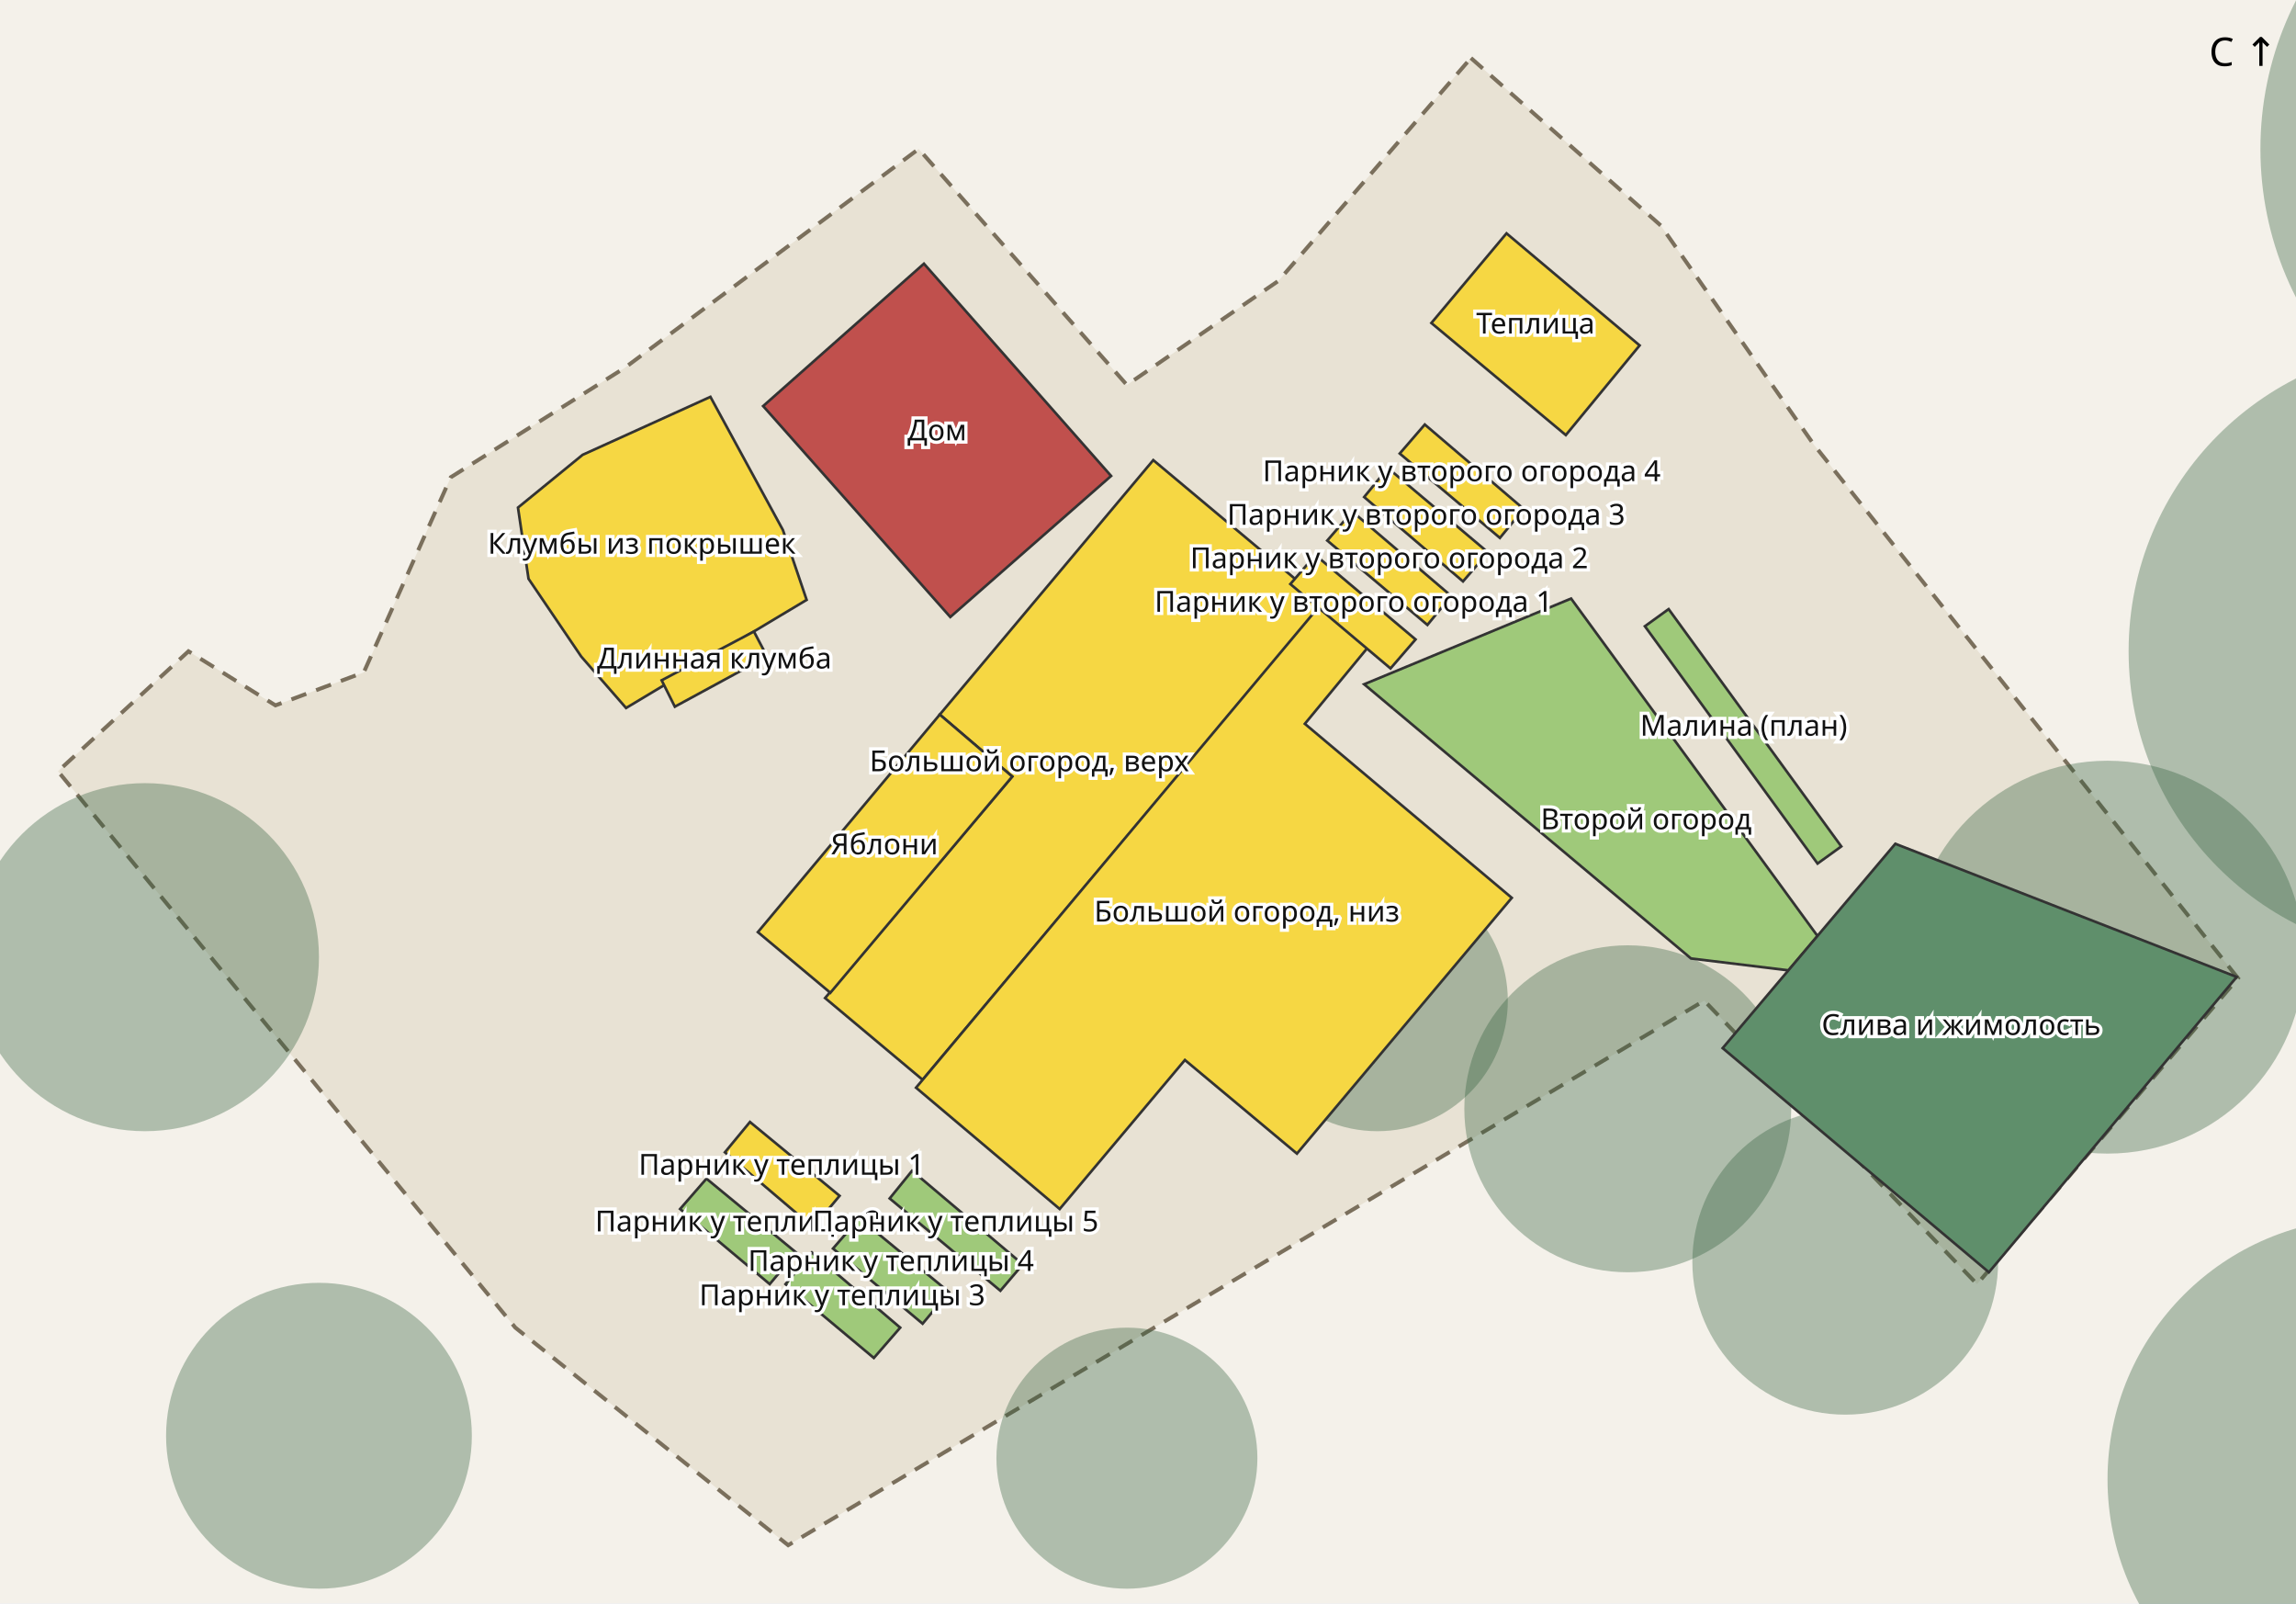
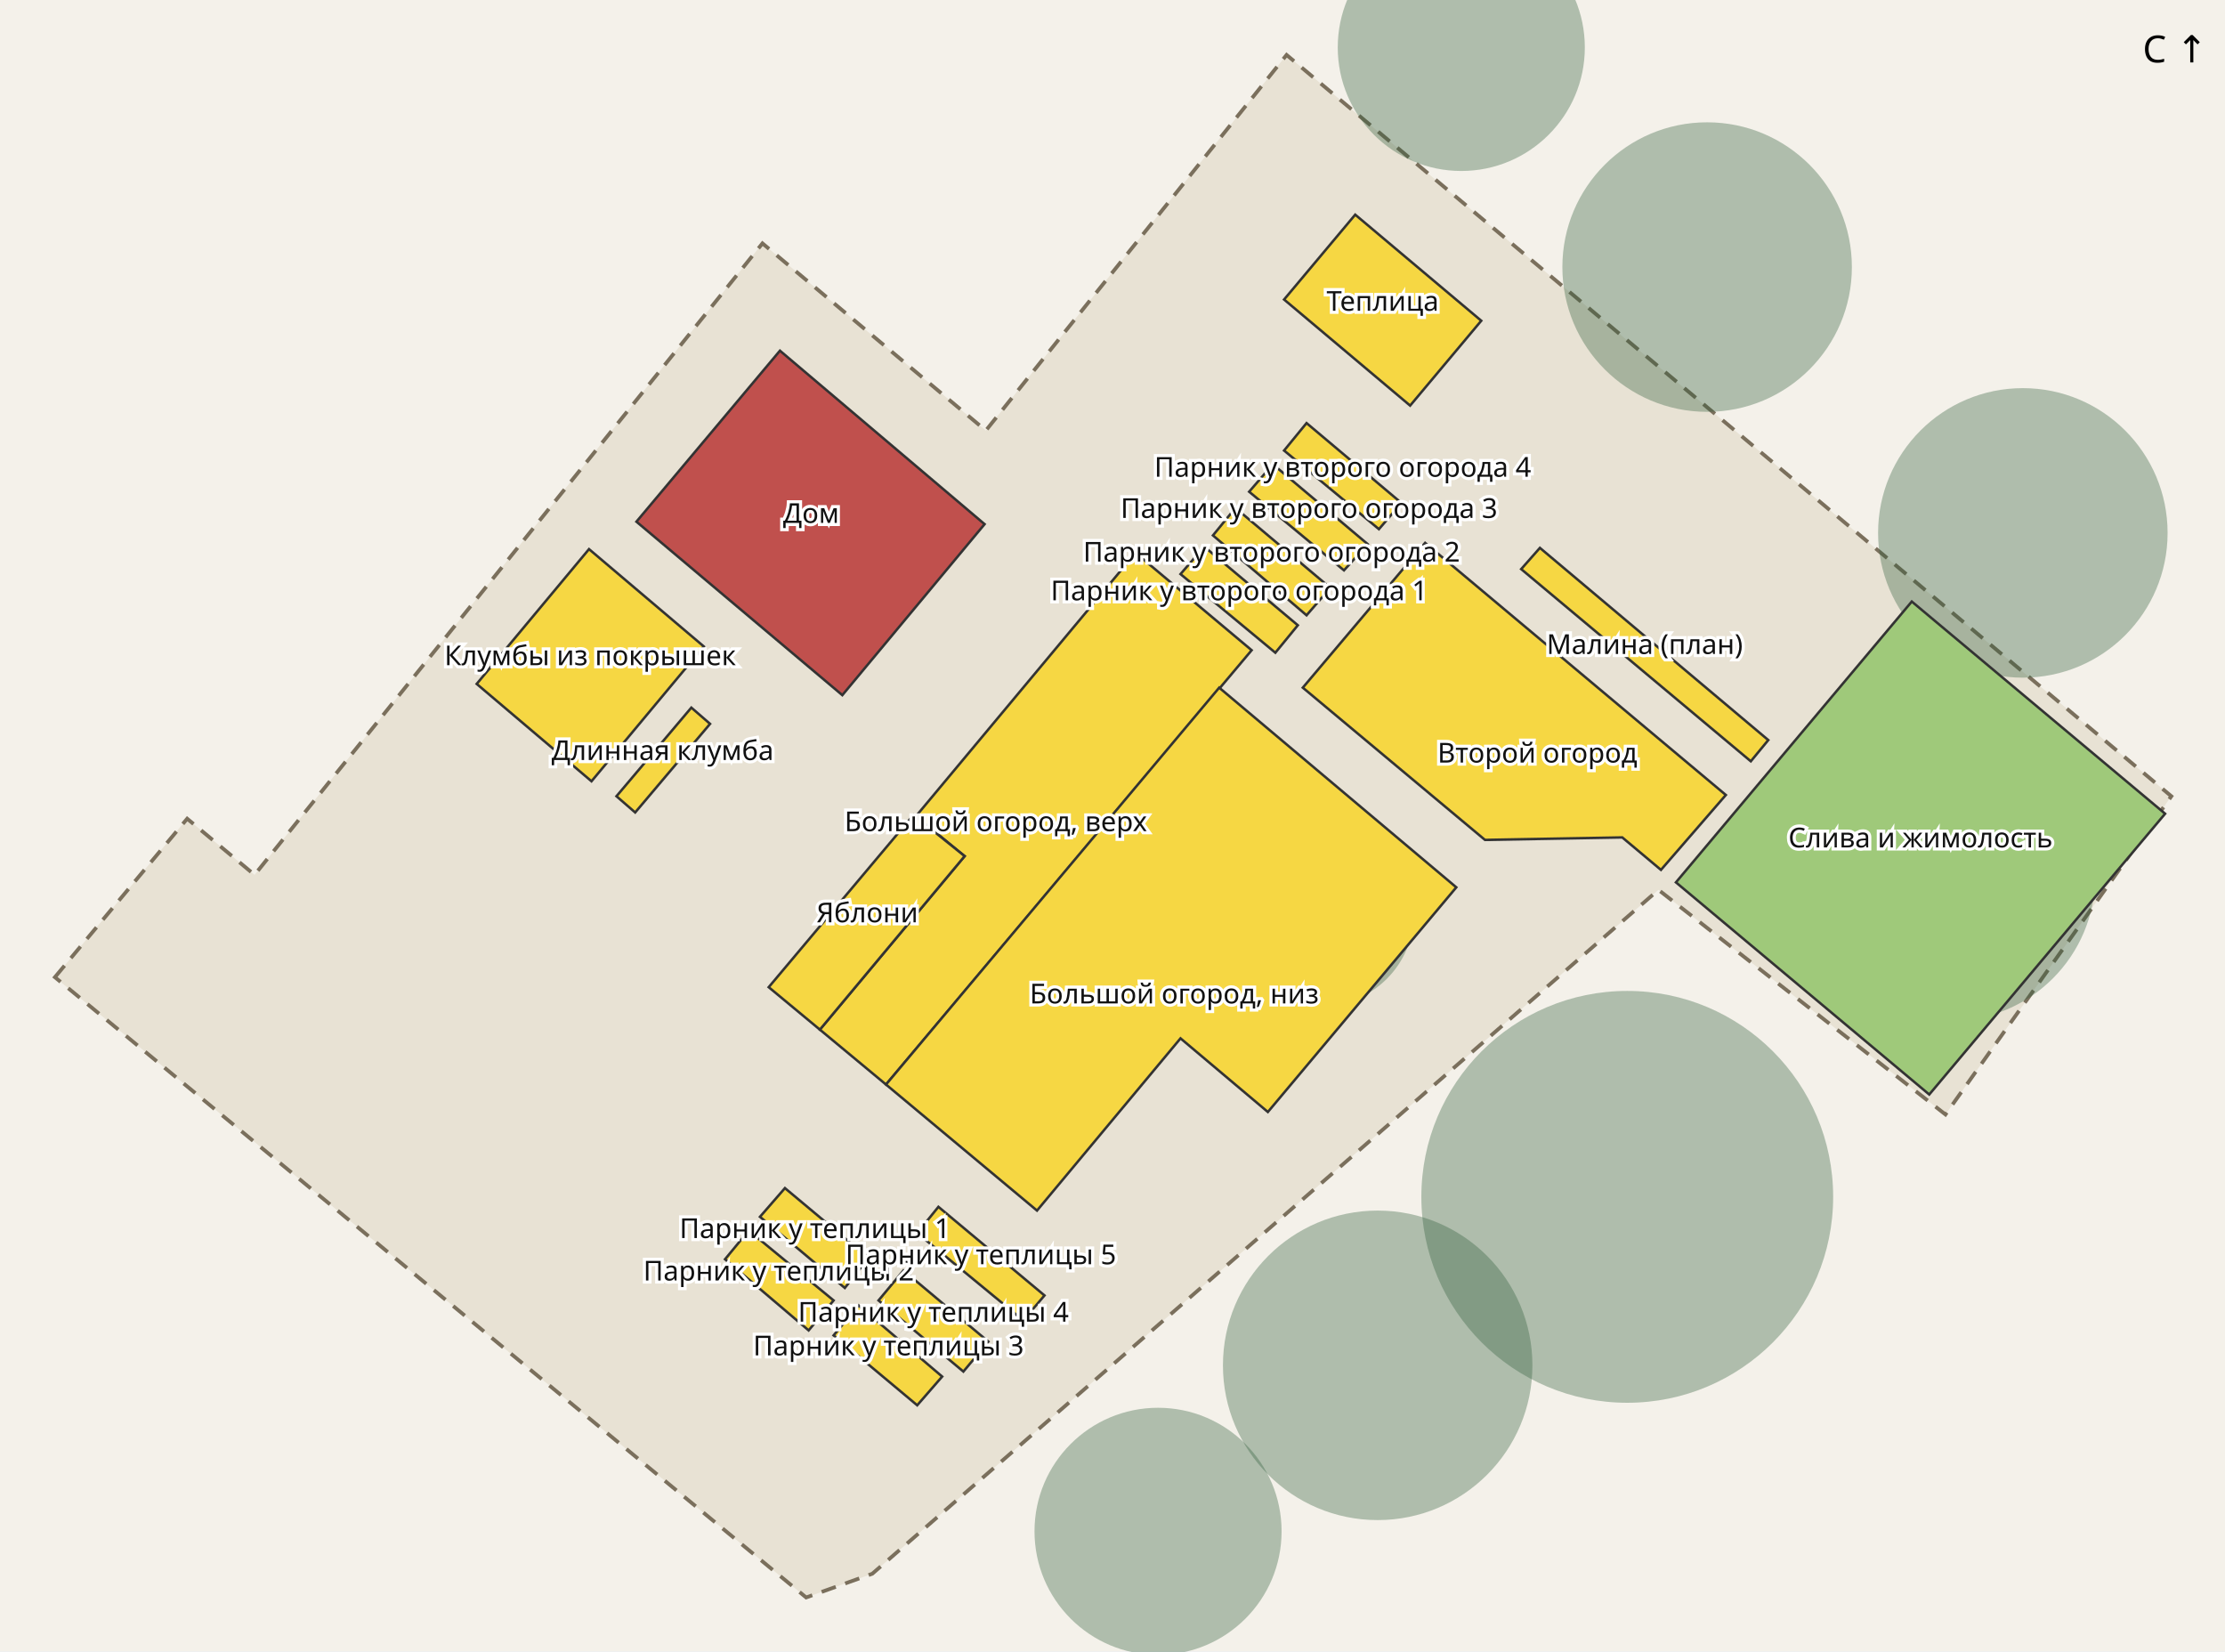
- <svg xmlns="http://www.w3.org/2000/svg" viewBox="0 0 1742 1216" font-family="sans-serif">
-   <rect width="1742" height="1216" fill="#f4f1ea" />
-   <polygon points="1116,44 1260,171 1376,337 1698,742 1500,974 1293,759 598,1172 391,1007 44,585 143,494 209,535 276,510 342,362 474,279 697,113 855,292 970,213" fill="#e8e2d4" stroke="#7a6f5c" stroke-width="3" stroke-dasharray="12 8" />
-   <circle cx="1045" cy="759" r="99" fill="#2f5d3a" opacity="0.35" />
-   <circle cx="1235" cy="841" r="124" fill="#2f5d3a" opacity="0.35" />
-   <circle cx="1400" cy="957" r="116" fill="#2f5d3a" opacity="0.35" />
-   <circle cx="1599" cy="726" r="149" fill="#2f5d3a" opacity="0.35" />
-   <circle cx="1847" cy="494" r="232" fill="#2f5d3a" opacity="0.35" />
-   <circle cx="2046" cy="858" r="265" fill="#2f5d3a" opacity="0.35" />
-   <circle cx="1797" cy="1122" r="198" fill="#2f5d3a" opacity="0.35" />
-   <circle cx="855" cy="1106" r="99" fill="#2f5d3a" opacity="0.35" />
-   <circle cx="1963" cy="113" r="248" fill="#2f5d3a" opacity="0.35" />
-   <circle cx="110" cy="726" r="132" fill="#2f5d3a" opacity="0.35" />
-   <circle cx="242" cy="1089" r="116" fill="#2f5d3a" opacity="0.35" />
-   <polygon points="579,308 701,200 843,361 721,468" fill="#c0504d" stroke="#333" stroke-width="2" />
-   <polygon points="393,385 401,439 441,498 475,537 612,455 594,402 539,301 442,345" fill="#f6d743" stroke="#333" stroke-width="2" />
-   <polygon points="582,498 572,479 502,516 512,536" fill="#f6d743" stroke="#333" stroke-width="2" />
-   <polygon points="617,931 637,907 569,851 550,874" fill="#f6d743" stroke="#333" stroke-width="2" />
-   <polygon points="584,974 604,950 536,894 516,917" fill="#9fc97a" stroke="#333" stroke-width="2" />
-   <polygon points="663,1030 683,1007 616,950 596,974" fill="#9fc97a" stroke="#333" stroke-width="2" />
-   <polygon points="700,1004 720,980 652,924 632,947" fill="#9fc97a" stroke="#333" stroke-width="2" />
-   <polygon points="759,979 776,959 692,888 675,909" fill="#9fc97a" stroke="#333" stroke-width="2" />
-   <polygon points="626,757 768,589 713,542 875,349 1004,457 700,819" fill="#f6d743" stroke="#333" stroke-width="2" />
-   <polygon points="1005,455 1042,486 990,549 1147,681 984,875 899,804 804,917 695,825" fill="#f6d743" stroke="#333" stroke-width="2" />
-   <polygon points="630,753 575,707 713,542 768,589" fill="#f6d743" stroke="#333" stroke-width="2" />
-   <polygon points="1192,454 1379,710 1357,736 1283,727 1035,519" fill="#9fc97a" stroke="#333" stroke-width="2" />
-   <polygon points="1055,507 1074,485 998,421 979,443" fill="#f6d743" stroke="#333" stroke-width="2" />
-   <polygon points="1083,474 1101,452 1026,388 1007,410" fill="#f6d743" stroke="#333" stroke-width="2" />
-   <polygon points="1110,441 1129,419 1053,355 1035,377" fill="#f6d743" stroke="#333" stroke-width="2" />
-   <polygon points="1138,408 1156,386 1081,322 1062,344" fill="#f6d743" stroke="#333" stroke-width="2" />
-   <polygon points="1379,655 1397,642 1266,462 1248,475" fill="#9fc97a" stroke="#333" stroke-width="2" />
-   <polygon points="1307,795 1438,640 1697,741 1509,965" fill="#5f8f6b" stroke="#333" stroke-width="2" />
-   <polygon points="1188,330 1244,262 1143,177 1086,245" fill="#f6d743" stroke="#333" stroke-width="2" />
-   <text x="711" y="334" font-size="22" text-anchor="middle" fill="#111" stroke="#fff" stroke-width="5" paint-order="stroke">Дом</text>
-   <text x="487" y="420" font-size="22" text-anchor="middle" fill="#111" stroke="#fff" stroke-width="5" paint-order="stroke">Клумбы из покрышек</text>
-   <text x="542" y="507" font-size="22" text-anchor="middle" fill="#111" stroke="#fff" stroke-width="5" paint-order="stroke">Длинная клумба</text>
-   <text x="593" y="891" font-size="22" text-anchor="middle" fill="#111" stroke="#fff" stroke-width="5" paint-order="stroke">Парник у теплицы 1</text>
-   <text x="560" y="934" font-size="22" text-anchor="middle" fill="#111" stroke="#fff" stroke-width="5" paint-order="stroke">Парник у теплицы 2</text>
-   <text x="639" y="990" font-size="22" text-anchor="middle" fill="#111" stroke="#fff" stroke-width="5" paint-order="stroke">Парник у теплицы 3</text>
-   <text x="676" y="964" font-size="22" text-anchor="middle" fill="#111" stroke="#fff" stroke-width="5" paint-order="stroke">Парник у теплицы 4</text>
-   <text x="725" y="934" font-size="22" text-anchor="middle" fill="#111" stroke="#fff" stroke-width="5" paint-order="stroke">Парник у теплицы 5</text>
-   <text x="781" y="585" font-size="22" text-anchor="middle" fill="#111" stroke="#fff" stroke-width="5" paint-order="stroke">Большой огород, верх</text>
-   <text x="946" y="699" font-size="22" text-anchor="middle" fill="#111" stroke="#fff" stroke-width="5" paint-order="stroke">Большой огород, низ</text>
-   <text x="671" y="648" font-size="22" text-anchor="middle" fill="#111" stroke="#fff" stroke-width="5" paint-order="stroke">Яблони</text>
-   <text x="1249" y="629" font-size="22" text-anchor="middle" fill="#111" stroke="#fff" stroke-width="5" paint-order="stroke">Второй огород</text>
-   <text x="1027" y="464" font-size="22" text-anchor="middle" fill="#111" stroke="#fff" stroke-width="5" paint-order="stroke">Парник у второго огорода 1</text>
-   <text x="1054" y="431" font-size="22" text-anchor="middle" fill="#111" stroke="#fff" stroke-width="5" paint-order="stroke">Парник у второго огорода 2</text>
-   <text x="1082" y="398" font-size="22" text-anchor="middle" fill="#111" stroke="#fff" stroke-width="5" paint-order="stroke">Парник у второго огорода 3</text>
-   <text x="1109" y="365" font-size="22" text-anchor="middle" fill="#111" stroke="#fff" stroke-width="5" paint-order="stroke">Парник у второго огорода 4</text>
-   <text x="1323" y="558" font-size="22" text-anchor="middle" fill="#111" stroke="#fff" stroke-width="5" paint-order="stroke">Малина (план)</text>
-   <text x="1488" y="785" font-size="22" text-anchor="middle" fill="#111" stroke="#fff" stroke-width="5" paint-order="stroke">Слива и жимолость</text>
-   <text x="1165" y="253" font-size="22" text-anchor="middle" fill="#111" stroke="#fff" stroke-width="5" paint-order="stroke">Теплица</text>
-   <text x="1702" y="50" font-size="30" text-anchor="middle">С ↑</text>
+ <svg xmlns="http://www.w3.org/2000/svg" viewBox="0 0 1783 1323" font-family="sans-serif">
+   <rect width="1783" height="1323" fill="#f4f1ea" />
+   <polygon points="44,783 150,656 204,701 611,195 790,345 1031,44 1740,638 1559,893 1329,713 699,1261 646,1280" fill="#e8e2d4" stroke="#7a6f5c" stroke-width="3" stroke-dasharray="12 8" />
+   <circle cx="1059" cy="732" r="74" fill="#2f5d3a" opacity="0.35" />
+   <circle cx="1304" cy="959" r="165" fill="#2f5d3a" opacity="0.35" />
+   <circle cx="1104" cy="1094" r="124" fill="#2f5d3a" opacity="0.35" />
+   <circle cx="928" cy="1227" r="99" fill="#2f5d3a" opacity="0.35" />
+   <circle cx="1563" cy="702" r="116" fill="#2f5d3a" opacity="0.35" />
+   <circle cx="1368" cy="214" r="116" fill="#2f5d3a" opacity="0.35" />
+   <circle cx="1171" cy="38" r="99" fill="#2f5d3a" opacity="0.35" />
+   <circle cx="1621" cy="427" r="116" fill="#2f5d3a" opacity="0.35" />
+   <polygon points="510,418 625,281 789,420 675,557" fill="#c0504d" stroke="#333" stroke-width="2" />
+   <polygon points="382,548 472,440 564,518 474,626" fill="#f6d743" stroke="#333" stroke-width="2" />
+   <polygon points="494,638 554,567 569,580 509,651" fill="#f6d743" stroke="#333" stroke-width="2" />
+   <polygon points="677,1032 696,1008 629,952 609,975" fill="#f6d743" stroke="#333" stroke-width="2" />
+   <polygon points="648,1066 668,1042 600,986 581,1009" fill="#f6d743" stroke="#333" stroke-width="2" />
+   <polygon points="735,1126 755,1103 688,1046 668,1070" fill="#f6d743" stroke="#333" stroke-width="2" />
+   <polygon points="772,1099 792,1075 724,1018 704,1042" fill="#f6d743" stroke="#333" stroke-width="2" />
+   <polygon points="820,1058 837,1038 752,967 735,988" fill="#f6d743" stroke="#333" stroke-width="2" />
+   <polygon points="657,825 773,686 734,654 910,443 1003,521 710,869" fill="#f6d743" stroke="#333" stroke-width="2" />
+   <polygon points="710,869 977,551 1167,711 1016,891 946,832 831,970" fill="#f6d743" stroke="#333" stroke-width="2" />
+   <polygon points="616,791 732,653 773,686 657,825" fill="#f6d743" stroke="#333" stroke-width="2" />
+   <polygon points="1044,551 1142,435 1383,637 1331,697 1300,671 1190,673" fill="#f6d743" stroke="#333" stroke-width="2" />
+   <polygon points="1022,523 1040,501 965,438 946,460" fill="#f6d743" stroke="#333" stroke-width="2" />
+   <polygon points="1047,493 1066,471 990,407 972,429" fill="#f6d743" stroke="#333" stroke-width="2" />
+   <polygon points="1077,457 1096,436 1020,372 1001,394" fill="#f6d743" stroke="#333" stroke-width="2" />
+   <polygon points="1105,424 1123,403 1047,339 1029,361" fill="#f6d743" stroke="#333" stroke-width="2" />
+   <polygon points="1219,456 1234,439 1417,593 1403,610" fill="#f6d743" stroke="#333" stroke-width="2" />
+   <polygon points="1343,707 1532,482 1735,652 1546,877" fill="#9fc97a" stroke="#333" stroke-width="2" />
+   <polygon points="1029,240 1086,172 1187,257 1130,325" fill="#f6d743" stroke="#333" stroke-width="2" />
+   <text x="650" y="419" font-size="22" text-anchor="middle" fill="#111" stroke="#fff" stroke-width="5" paint-order="stroke">Дом</text>
+   <text x="473" y="533" font-size="22" text-anchor="middle" fill="#111" stroke="#fff" stroke-width="5" paint-order="stroke">Клумбы из покрышек</text>
+   <text x="531" y="609" font-size="22" text-anchor="middle" fill="#111" stroke="#fff" stroke-width="5" paint-order="stroke">Длинная клумба</text>
+   <text x="653" y="992" font-size="22" text-anchor="middle" fill="#111" stroke="#fff" stroke-width="5" paint-order="stroke">Парник у теплицы 1</text>
+   <text x="624" y="1026" font-size="22" text-anchor="middle" fill="#111" stroke="#fff" stroke-width="5" paint-order="stroke">Парник у теплицы 2</text>
+   <text x="712" y="1086" font-size="22" text-anchor="middle" fill="#111" stroke="#fff" stroke-width="5" paint-order="stroke">Парник у теплицы 3</text>
+   <text x="748" y="1059" font-size="22" text-anchor="middle" fill="#111" stroke="#fff" stroke-width="5" paint-order="stroke">Парник у теплицы 4</text>
+   <text x="786" y="1013" font-size="22" text-anchor="middle" fill="#111" stroke="#fff" stroke-width="5" paint-order="stroke">Парник у теплицы 5</text>
+   <text x="798" y="666" font-size="22" text-anchor="middle" fill="#111" stroke="#fff" stroke-width="5" paint-order="stroke">Большой огород, верх</text>
+   <text x="941" y="804" font-size="22" text-anchor="middle" fill="#111" stroke="#fff" stroke-width="5" paint-order="stroke">Большой огород, низ</text>
+   <text x="695" y="739" font-size="22" text-anchor="middle" fill="#111" stroke="#fff" stroke-width="5" paint-order="stroke">Яблони</text>
+   <text x="1232" y="611" font-size="22" text-anchor="middle" fill="#111" stroke="#fff" stroke-width="5" paint-order="stroke">Второй огород</text>
+   <text x="993" y="481" font-size="22" text-anchor="middle" fill="#111" stroke="#fff" stroke-width="5" paint-order="stroke">Парник у второго огорода 1</text>
+   <text x="1019" y="450" font-size="22" text-anchor="middle" fill="#111" stroke="#fff" stroke-width="5" paint-order="stroke">Парник у второго огорода 2</text>
+   <text x="1049" y="415" font-size="22" text-anchor="middle" fill="#111" stroke="#fff" stroke-width="5" paint-order="stroke">Парник у второго огорода 3</text>
+   <text x="1076" y="382" font-size="22" text-anchor="middle" fill="#111" stroke="#fff" stroke-width="5" paint-order="stroke">Парник у второго огорода 4</text>
+   <text x="1318" y="524" font-size="22" text-anchor="middle" fill="#111" stroke="#fff" stroke-width="5" paint-order="stroke">Малина (план)</text>
+   <text x="1539" y="679" font-size="22" text-anchor="middle" fill="#111" stroke="#fff" stroke-width="5" paint-order="stroke">Слива и жимолость</text>
+   <text x="1108" y="249" font-size="22" text-anchor="middle" fill="#111" stroke="#fff" stroke-width="5" paint-order="stroke">Теплица</text>
+   <text x="1743" y="50" font-size="30" text-anchor="middle">С ↑</text>
</svg>
